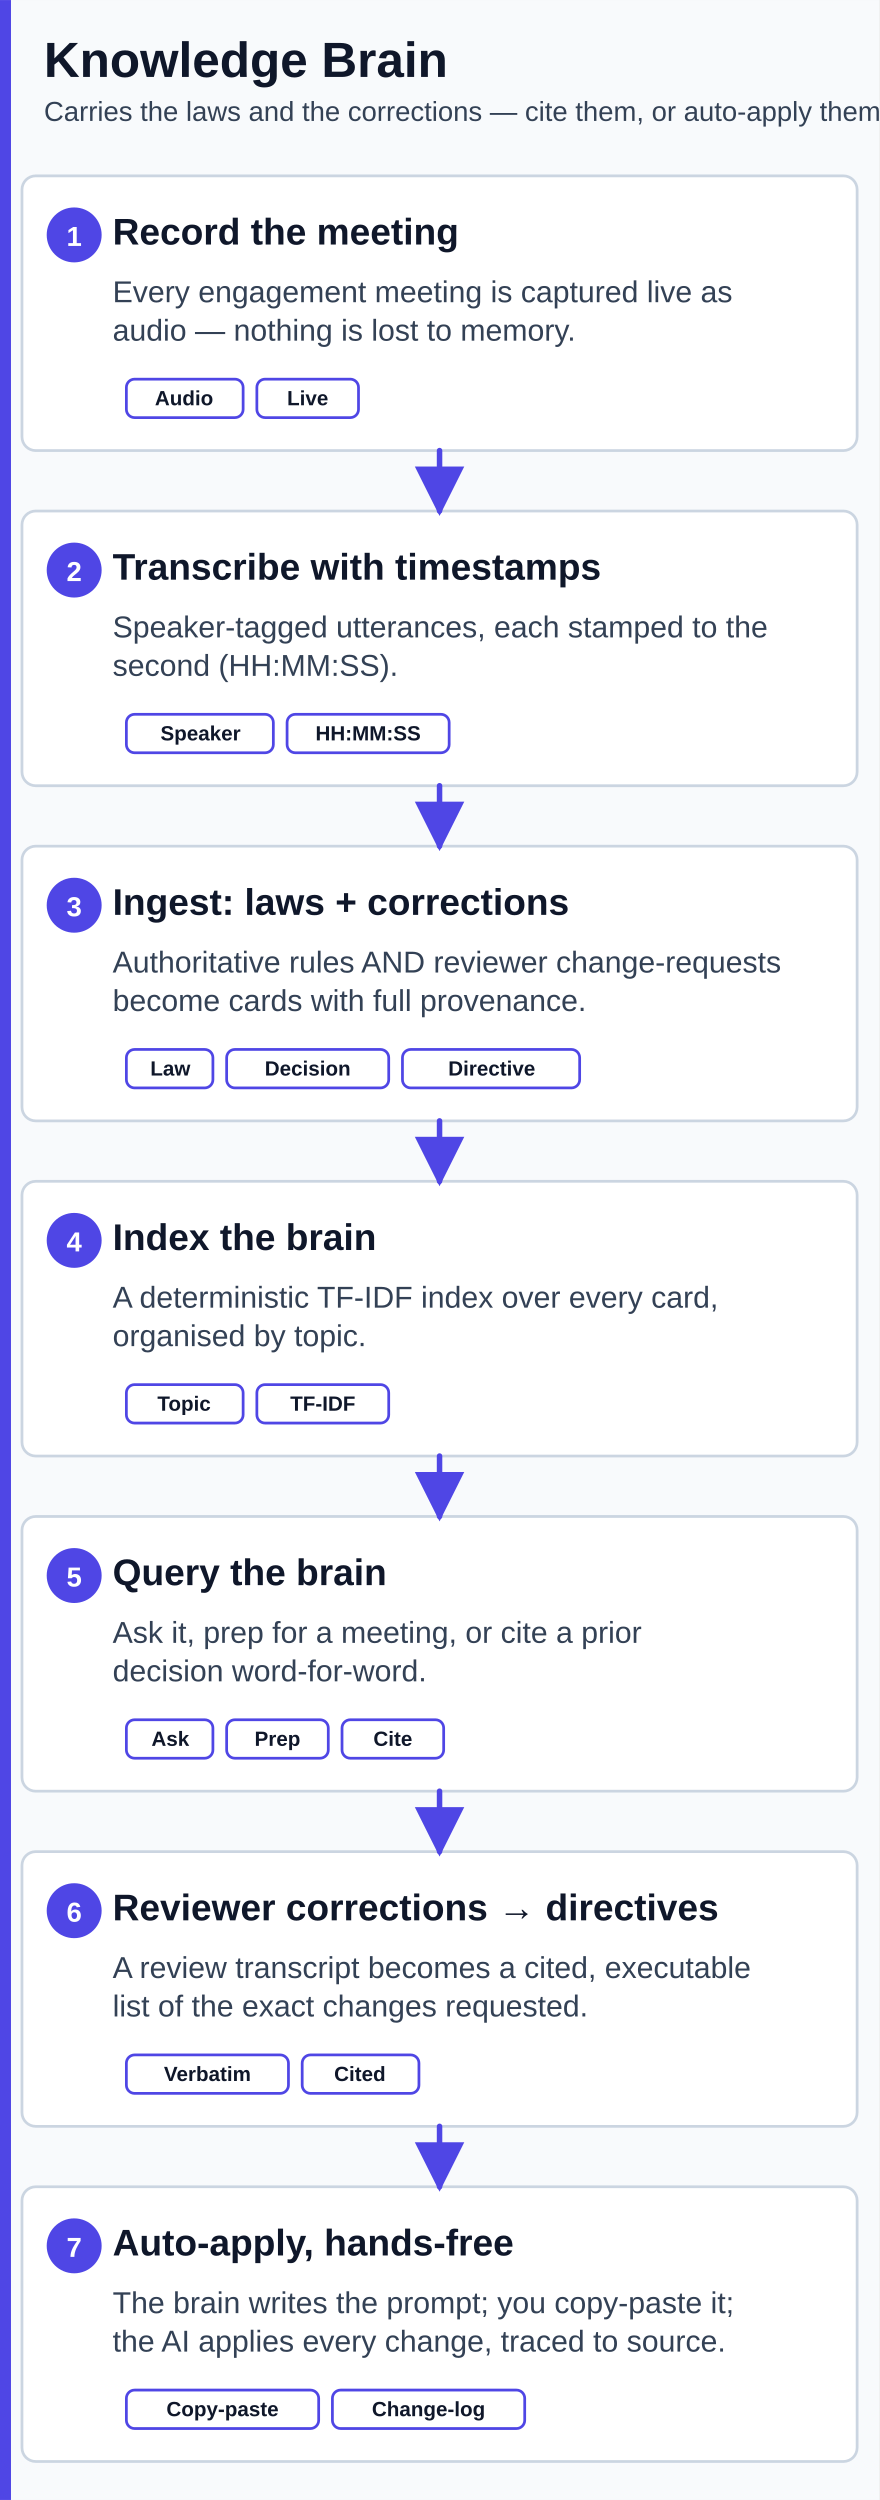
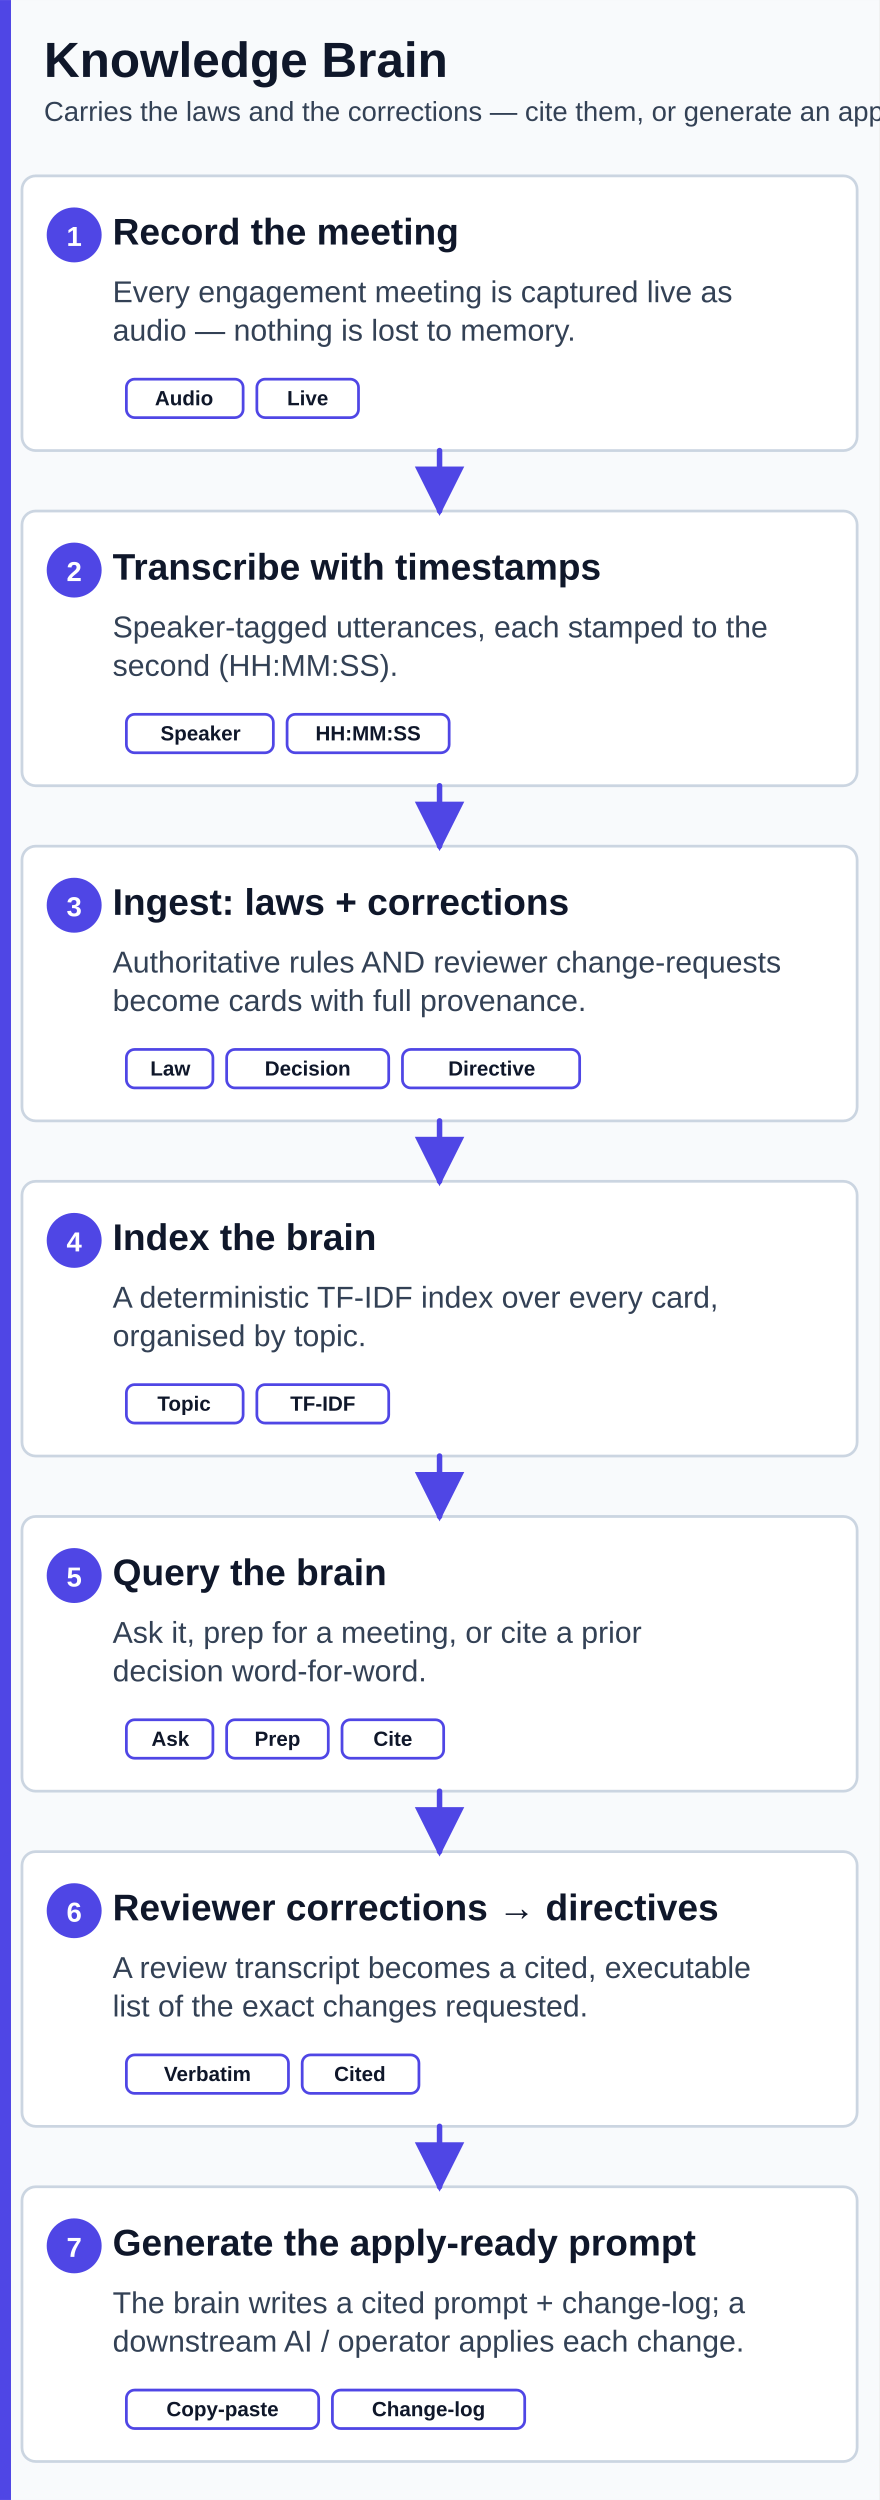
<svg xmlns="http://www.w3.org/2000/svg" viewBox="0 0 640 1820" width="1300" height="3697" role="img" aria-label="Knowledge Brain" text-rendering="geometricPrecision" shape-rendering="geometricPrecision">
  <defs>
    <filter id="green-explode" x="-35%" y="-55%" width="170%" height="210%">
      <feGaussianBlur stdDeviation="5.2" result="greenBlur" />
      <feColorMatrix in="greenBlur" type="matrix" values="0 0 0 0 0 0 0 0 0 1 0 0 0 0 0.34 0 0 0 1 0" result="greenGlow" />
      <feMerge>
        <feMergeNode in="greenGlow" />
        <feMergeNode in="SourceGraphic" />
      </feMerge>
    </filter>
    <linearGradient id="diamond-blue" x1="0" x2="1" y1="0" y2="0">
      <stop offset="0" stop-color="#4f46e5" />
      <stop offset="0.42" stop-color="#eef2ff" />
      <stop offset="0.68" stop-color="#ffffff" />
      <stop offset="1" stop-color="#818cf8" />
    </linearGradient>
    <filter id="diamond-glow" x="-95%" y="-95%" width="290%" height="290%">
      <feGaussianBlur stdDeviation="4.8" result="blur" />
      <feColorMatrix in="blur" type="matrix" values="0 0 0 0 0.31 0 0 0 0 0.27 0 0 0 0 0.9 0 0 0 1 0" result="iBlur" />
      <feMerge>
        <feMergeNode in="iBlur" />
        <feMergeNode in="SourceGraphic" />
      </feMerge>
    </filter>
    <marker id="arrow-i" viewBox="0 0 10 10" refX="9" refY="5" markerWidth="9" markerHeight="9" orient="auto">
      <path d="M0,0 L10,5 L0,10 Z" fill="#4f46e5" />
    </marker>
    <style>
  .t { font-family: 'Segoe UI', Arial, sans-serif; }
  .title { font-size: 36px; font-weight: 850; fill: #0f172a; }
  .subtitle { font-size: 20px; fill: #334155; }
  .step-title { font-size: 27px; font-weight: 820; fill: #0f172a; }
  .body { font-size: 22px; fill: #334155; }
  .chip { font-size: 15px; font-weight: 780; fill: #0f172a; }
  .num { font-size: 20px; font-weight: 900; fill: #ffffff; }
  @keyframes flowCardPulse {
    0%, 100% { fill: #ffffff; fill-opacity: 1; stroke-width: 2; filter: none; transform: scale(1); }
    4% { fill: #e0e7ff; fill-opacity: .92; stroke: #4f46e5; stroke-width: 4; filter: url(#green-explode); transform: scale(1.004); }
    8% { fill: #c7d2fe; fill-opacity: .62; stroke: #6366f1; stroke-width: 6; filter: url(#green-explode); transform: scale(1.012); }
    12% { fill: #e0e7ff; fill-opacity: .82; stroke: #4f46e5; stroke-width: 4; filter: url(#green-explode); transform: scale(1.004); }
    18% { fill: #ffffff; fill-opacity: 1; stroke-width: 2; filter: none; transform: scale(1); }
  }
  @keyframes chipPulse {
    0%, 100% { fill: #ffffff; fill-opacity: 1; filter: none; transform: scale(1); }
    6% { fill: #e0e7ff; fill-opacity: .95; stroke: #4f46e5; filter: url(#green-explode); transform: scale(1.03); }
    14% { fill: #ffffff; fill-opacity: 1; filter: none; transform: scale(1); }
  }
  @keyframes traceFlow { to { stroke-dashoffset: -52; } }
  .flow-trace { stroke: #4f46e5; stroke-width: 10; stroke-linecap: round; stroke-dasharray: 20 36; opacity: .9; animation: traceFlow 4.4s linear infinite; filter: url(#diamond-glow); }
  .flow-diamond { filter: url(#diamond-glow); }
  .flow-card { transform-box: fill-box; transform-origin: center; animation: flowCardPulse 10.8s ease-in-out infinite; }
  .chip-pill { transform-box: fill-box; transform-origin: center; animation: chipPulse 10.8s ease-in-out infinite; }
  @media (prefers-reduced-motion: reduce) {
    .flow-card, .chip-pill, .flow-trace { animation: none; }
    .flow-particle, .flow-trace { display: none; }
  }
    </style>
  </defs>
  <rect width="640" height="1820" fill="#f8fafc" />
  <rect x="0" y="0" width="8" height="1820" fill="#4f46e5" />
  <text x="32" y="56" class="t title">Knowledge Brain</text>
-   <text x="32" y="88" class="t subtitle" text-anchor="start">Carries the laws and the corrections — cite them, or auto-apply them hands-free.</text>
+   <text x="32" y="88" class="t subtitle" text-anchor="start">Carries the laws and the corrections — cite them, or generate an apply-ready fix prompt.</text>
  <rect class="flow-card flow-card-1" style="animation-delay:0.0s" x="16" y="128" width="608" height="200" rx="10" fill="#ffffff" stroke="#cbd5e1" stroke-width="2" />
  <circle cx="54" cy="171" r="20" fill="#4f46e5" />
  <text x="54" y="179" class="t num" text-anchor="middle">1</text>
  <text x="82" y="178" class="t step-title" text-anchor="start">Record the meeting</text>
  <text x="82" y="220" class="t body" text-anchor="start">Every engagement meeting is captured live as</text>
  <text x="82" y="248" class="t body" text-anchor="start">audio — nothing is lost to memory.</text>
  <rect class="chip-pill" style="animation-delay:0.0s" x="92" y="276" width="85" height="28" rx="6" fill="#ffffff" stroke="#4f46e5" stroke-width="2" />
  <text x="134" y="295" class="t chip" text-anchor="middle">Audio</text>
  <rect class="chip-pill" style="animation-delay:0.0s" x="187" y="276" width="74" height="28" rx="6" fill="#ffffff" stroke="#4f46e5" stroke-width="2" />
  <text x="224" y="295" class="t chip" text-anchor="middle">Live</text>
  <rect class="flow-card flow-card-2" style="animation-delay:1.543s" x="16" y="372" width="608" height="200" rx="10" fill="#ffffff" stroke="#cbd5e1" stroke-width="2" />
  <circle cx="54" cy="415" r="20" fill="#4f46e5" />
  <text x="54" y="423" class="t num" text-anchor="middle">2</text>
  <text x="82" y="422" class="t step-title" text-anchor="start">Transcribe with timestamps</text>
  <text x="82" y="464" class="t body" text-anchor="start">Speaker-tagged utterances, each stamped to the</text>
  <text x="82" y="492" class="t body" text-anchor="start">second (HH:MM:SS).</text>
  <rect class="chip-pill" style="animation-delay:1.543s" x="92" y="520" width="107" height="28" rx="6" fill="#ffffff" stroke="#4f46e5" stroke-width="2" />
  <text x="146" y="539" class="t chip" text-anchor="middle">Speaker</text>
  <rect class="chip-pill" style="animation-delay:1.543s" x="209" y="520" width="118" height="28" rx="6" fill="#ffffff" stroke="#4f46e5" stroke-width="2" />
  <text x="268" y="539" class="t chip" text-anchor="middle">HH:MM:SS</text>
  <rect class="flow-card flow-card-3" style="animation-delay:3.086s" x="16" y="616" width="608" height="200" rx="10" fill="#ffffff" stroke="#cbd5e1" stroke-width="2" />
  <circle cx="54" cy="659" r="20" fill="#4f46e5" />
  <text x="54" y="667" class="t num" text-anchor="middle">3</text>
  <text x="82" y="666" class="t step-title" text-anchor="start">Ingest: laws + corrections</text>
  <text x="82" y="708" class="t body" text-anchor="start">Authoritative rules AND reviewer change-requests</text>
  <text x="82" y="736" class="t body" text-anchor="start">become cards with full provenance.</text>
  <rect class="chip-pill" style="animation-delay:3.086s" x="92" y="764" width="63" height="28" rx="6" fill="#ffffff" stroke="#4f46e5" stroke-width="2" />
  <text x="124" y="783" class="t chip" text-anchor="middle">Law</text>
  <rect class="chip-pill" style="animation-delay:3.086s" x="165" y="764" width="118" height="28" rx="6" fill="#ffffff" stroke="#4f46e5" stroke-width="2" />
  <text x="224" y="783" class="t chip" text-anchor="middle">Decision</text>
  <rect class="chip-pill" style="animation-delay:3.086s" x="293" y="764" width="129" height="28" rx="6" fill="#ffffff" stroke="#4f46e5" stroke-width="2" />
  <text x="358" y="783" class="t chip" text-anchor="middle">Directive</text>
  <rect class="flow-card flow-card-4" style="animation-delay:4.629s" x="16" y="860" width="608" height="200" rx="10" fill="#ffffff" stroke="#cbd5e1" stroke-width="2" />
  <circle cx="54" cy="903" r="20" fill="#4f46e5" />
  <text x="54" y="911" class="t num" text-anchor="middle">4</text>
  <text x="82" y="910" class="t step-title" text-anchor="start">Index the brain</text>
  <text x="82" y="952" class="t body" text-anchor="start">A deterministic TF-IDF index over every card,</text>
  <text x="82" y="980" class="t body" text-anchor="start">organised by topic.</text>
  <rect class="chip-pill" style="animation-delay:4.629s" x="92" y="1008" width="85" height="28" rx="6" fill="#ffffff" stroke="#4f46e5" stroke-width="2" />
  <text x="134" y="1027" class="t chip" text-anchor="middle">Topic</text>
  <rect class="chip-pill" style="animation-delay:4.629s" x="187" y="1008" width="96" height="28" rx="6" fill="#ffffff" stroke="#4f46e5" stroke-width="2" />
  <text x="235" y="1027" class="t chip" text-anchor="middle">TF-IDF</text>
  <rect class="flow-card flow-card-5" style="animation-delay:6.171s" x="16" y="1104" width="608" height="200" rx="10" fill="#ffffff" stroke="#cbd5e1" stroke-width="2" />
  <circle cx="54" cy="1147" r="20" fill="#4f46e5" />
  <text x="54" y="1155" class="t num" text-anchor="middle">5</text>
  <text x="82" y="1154" class="t step-title" text-anchor="start">Query the brain</text>
  <text x="82" y="1196" class="t body" text-anchor="start">Ask it, prep for a meeting, or cite a prior</text>
  <text x="82" y="1224" class="t body" text-anchor="start">decision word-for-word.</text>
  <rect class="chip-pill" style="animation-delay:6.171s" x="92" y="1252" width="63" height="28" rx="6" fill="#ffffff" stroke="#4f46e5" stroke-width="2" />
  <text x="124" y="1271" class="t chip" text-anchor="middle">Ask</text>
  <rect class="chip-pill" style="animation-delay:6.171s" x="165" y="1252" width="74" height="28" rx="6" fill="#ffffff" stroke="#4f46e5" stroke-width="2" />
  <text x="202" y="1271" class="t chip" text-anchor="middle">Prep</text>
  <rect class="chip-pill" style="animation-delay:6.171s" x="249" y="1252" width="74" height="28" rx="6" fill="#ffffff" stroke="#4f46e5" stroke-width="2" />
  <text x="286" y="1271" class="t chip" text-anchor="middle">Cite</text>
  <rect class="flow-card flow-card-6" style="animation-delay:7.714s" x="16" y="1348" width="608" height="200" rx="10" fill="#ffffff" stroke="#cbd5e1" stroke-width="2" />
  <circle cx="54" cy="1391" r="20" fill="#4f46e5" />
  <text x="54" y="1399" class="t num" text-anchor="middle">6</text>
  <text x="82" y="1398" class="t step-title" text-anchor="start">Reviewer corrections → directives</text>
  <text x="82" y="1440" class="t body" text-anchor="start">A review transcript becomes a cited, executable</text>
  <text x="82" y="1468" class="t body" text-anchor="start">list of the exact changes requested.</text>
  <rect class="chip-pill" style="animation-delay:7.714s" x="92" y="1496" width="118" height="28" rx="6" fill="#ffffff" stroke="#4f46e5" stroke-width="2" />
  <text x="151" y="1515" class="t chip" text-anchor="middle">Verbatim</text>
  <rect class="chip-pill" style="animation-delay:7.714s" x="220" y="1496" width="85" height="28" rx="6" fill="#ffffff" stroke="#4f46e5" stroke-width="2" />
  <text x="262" y="1515" class="t chip" text-anchor="middle">Cited</text>
  <rect class="flow-card flow-card-7" style="animation-delay:9.257s" x="16" y="1592" width="608" height="200" rx="10" fill="#ffffff" stroke="#cbd5e1" stroke-width="2" />
  <circle cx="54" cy="1635" r="20" fill="#4f46e5" />
  <text x="54" y="1643" class="t num" text-anchor="middle">7</text>
-   <text x="82" y="1642" class="t step-title" text-anchor="start">Auto-apply, hands-free</text>
-   <text x="82" y="1684" class="t body" text-anchor="start">The brain writes the prompt; you copy-paste it;</text>
-   <text x="82" y="1712" class="t body" text-anchor="start">the AI applies every change, traced to source.</text>
+   <text x="82" y="1642" class="t step-title" text-anchor="start">Generate the apply-ready prompt</text>
+   <text x="82" y="1684" class="t body" text-anchor="start">The brain writes a cited prompt + change-log; a</text>
+   <text x="82" y="1712" class="t body" text-anchor="start">downstream AI / operator applies each change.</text>
  <rect class="chip-pill" style="animation-delay:9.257s" x="92" y="1740" width="140" height="28" rx="6" fill="#ffffff" stroke="#4f46e5" stroke-width="2" />
  <text x="162" y="1759" class="t chip" text-anchor="middle">Copy-paste</text>
  <rect class="chip-pill" style="animation-delay:9.257s" x="242" y="1740" width="140" height="28" rx="6" fill="#ffffff" stroke="#4f46e5" stroke-width="2" />
  <text x="312" y="1759" class="t chip" text-anchor="middle">Change-log</text>
  <line class="flow-trace" style="animation-delay:0.0s" x1="320" y1="328" x2="320" y2="372" />
  <line x1="320" y1="328" x2="320" y2="372" stroke="#4f46e5" stroke-width="4" stroke-linecap="round" marker-end="url(#arrow-i)" />
  <g class="flow-particle" opacity="0">
    <polygon class="flow-diamond" points="0,-9 9,0 0,9 -9,0" fill="url(#diamond-blue)" stroke="#ffffff" stroke-width="1.8" />
    <circle r="2.2" fill="#ffffff" />
    <animateMotion dur="10.8s" begin="0.0s" repeatCount="indefinite" path="M320,328 L320,372" />
    <animate attributeName="opacity" values="0;0;1;1;0;0" keyTimes="0;0.03;0.08;0.16;0.22;1" dur="10.8s" begin="0.0s" repeatCount="indefinite" />
  </g>
  <line class="flow-trace" style="animation-delay:1.1s" x1="320" y1="572" x2="320" y2="616" />
  <line x1="320" y1="572" x2="320" y2="616" stroke="#4f46e5" stroke-width="4" stroke-linecap="round" marker-end="url(#arrow-i)" />
  <g class="flow-particle" opacity="0">
    <polygon class="flow-diamond" points="0,-9 9,0 0,9 -9,0" fill="url(#diamond-blue)" stroke="#ffffff" stroke-width="1.8" />
    <circle r="2.2" fill="#ffffff" />
    <animateMotion dur="10.8s" begin="1.543s" repeatCount="indefinite" path="M320,572 L320,616" />
    <animate attributeName="opacity" values="0;0;1;1;0;0" keyTimes="0;0.03;0.08;0.16;0.22;1" dur="10.8s" begin="1.543s" repeatCount="indefinite" />
  </g>
  <line class="flow-trace" style="animation-delay:2.2s" x1="320" y1="816" x2="320" y2="860" />
  <line x1="320" y1="816" x2="320" y2="860" stroke="#4f46e5" stroke-width="4" stroke-linecap="round" marker-end="url(#arrow-i)" />
  <g class="flow-particle" opacity="0">
    <polygon class="flow-diamond" points="0,-9 9,0 0,9 -9,0" fill="url(#diamond-blue)" stroke="#ffffff" stroke-width="1.8" />
    <circle r="2.2" fill="#ffffff" />
    <animateMotion dur="10.8s" begin="3.086s" repeatCount="indefinite" path="M320,816 L320,860" />
    <animate attributeName="opacity" values="0;0;1;1;0;0" keyTimes="0;0.03;0.08;0.16;0.22;1" dur="10.8s" begin="3.086s" repeatCount="indefinite" />
  </g>
  <line class="flow-trace" style="animation-delay:3.3s" x1="320" y1="1060" x2="320" y2="1104" />
  <line x1="320" y1="1060" x2="320" y2="1104" stroke="#4f46e5" stroke-width="4" stroke-linecap="round" marker-end="url(#arrow-i)" />
  <g class="flow-particle" opacity="0">
    <polygon class="flow-diamond" points="0,-9 9,0 0,9 -9,0" fill="url(#diamond-blue)" stroke="#ffffff" stroke-width="1.8" />
    <circle r="2.2" fill="#ffffff" />
    <animateMotion dur="10.8s" begin="4.629s" repeatCount="indefinite" path="M320,1060 L320,1104" />
    <animate attributeName="opacity" values="0;0;1;1;0;0" keyTimes="0;0.03;0.08;0.16;0.22;1" dur="10.8s" begin="4.629s" repeatCount="indefinite" />
  </g>
  <line class="flow-trace" style="animation-delay:4.4s" x1="320" y1="1304" x2="320" y2="1348" />
  <line x1="320" y1="1304" x2="320" y2="1348" stroke="#4f46e5" stroke-width="4" stroke-linecap="round" marker-end="url(#arrow-i)" />
  <g class="flow-particle" opacity="0">
    <polygon class="flow-diamond" points="0,-9 9,0 0,9 -9,0" fill="url(#diamond-blue)" stroke="#ffffff" stroke-width="1.8" />
    <circle r="2.2" fill="#ffffff" />
    <animateMotion dur="10.8s" begin="6.171s" repeatCount="indefinite" path="M320,1304 L320,1348" />
    <animate attributeName="opacity" values="0;0;1;1;0;0" keyTimes="0;0.03;0.08;0.16;0.22;1" dur="10.8s" begin="6.171s" repeatCount="indefinite" />
  </g>
  <line class="flow-trace" style="animation-delay:5.5s" x1="320" y1="1548" x2="320" y2="1592" />
  <line x1="320" y1="1548" x2="320" y2="1592" stroke="#4f46e5" stroke-width="4" stroke-linecap="round" marker-end="url(#arrow-i)" />
  <g class="flow-particle" opacity="0">
    <polygon class="flow-diamond" points="0,-9 9,0 0,9 -9,0" fill="url(#diamond-blue)" stroke="#ffffff" stroke-width="1.8" />
    <circle r="2.2" fill="#ffffff" />
    <animateMotion dur="10.8s" begin="7.714s" repeatCount="indefinite" path="M320,1548 L320,1592" />
    <animate attributeName="opacity" values="0;0;1;1;0;0" keyTimes="0;0.03;0.08;0.16;0.22;1" dur="10.8s" begin="7.714s" repeatCount="indefinite" />
  </g>
</svg>
